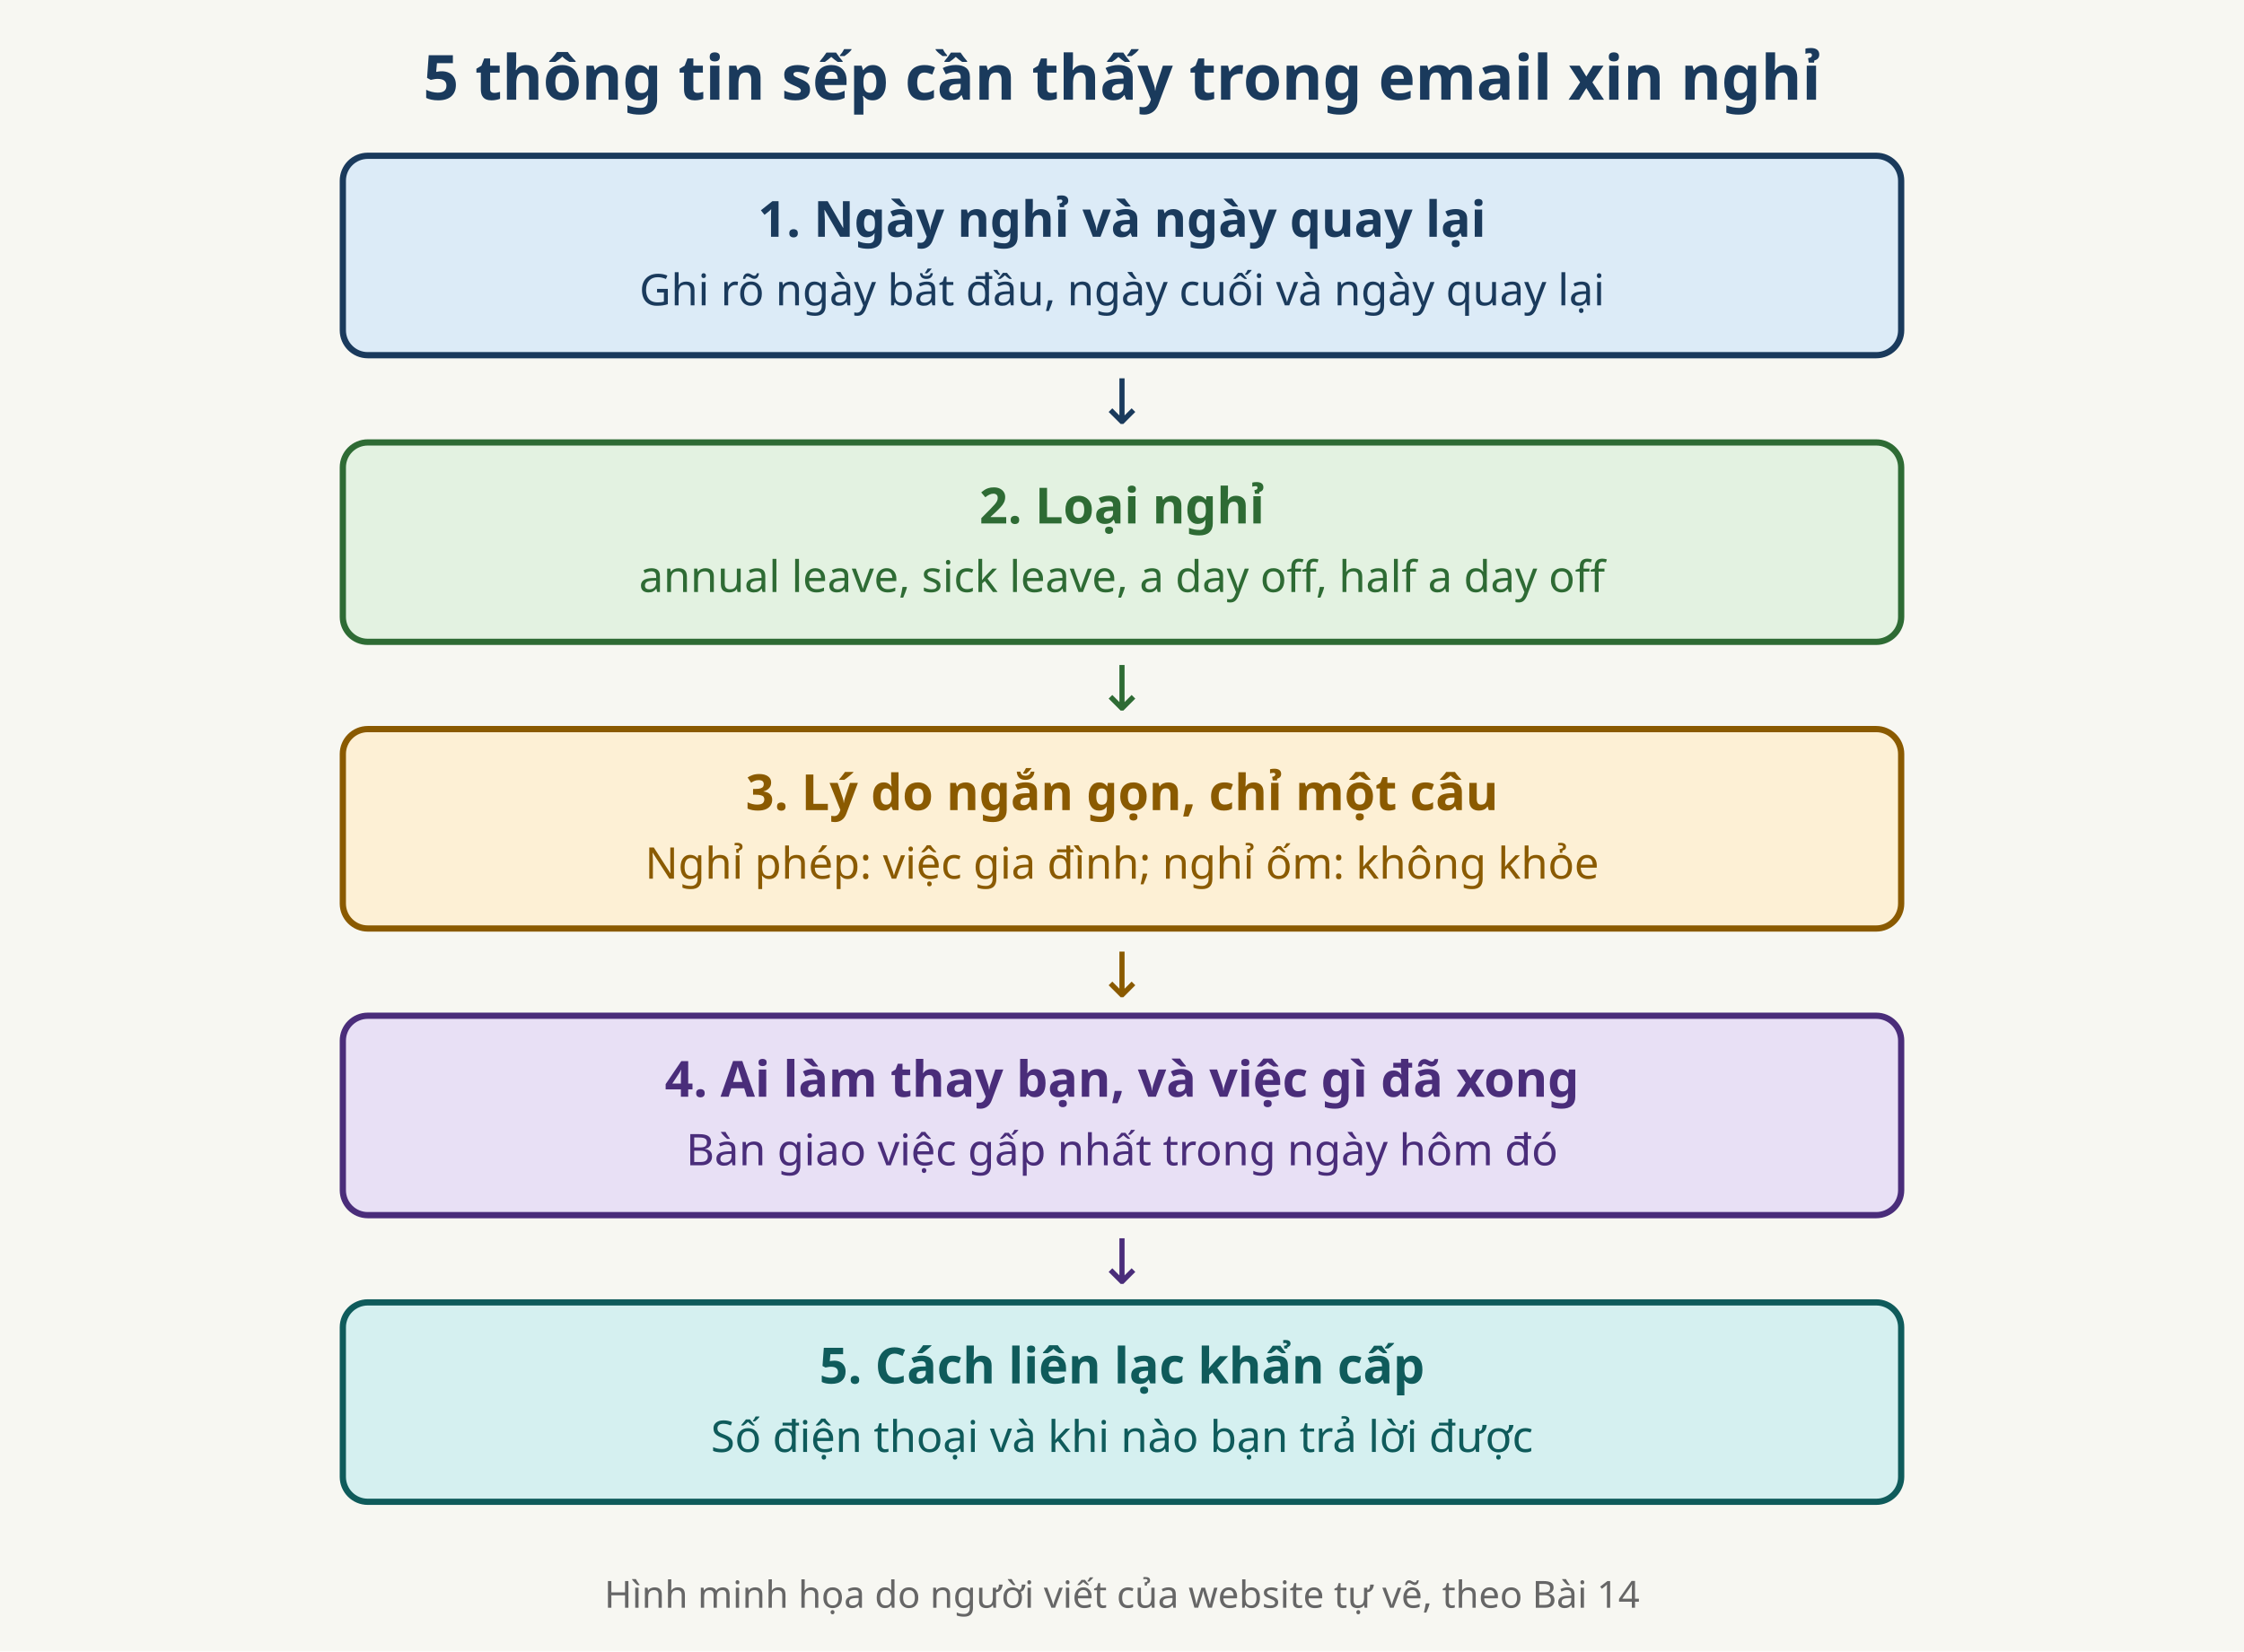
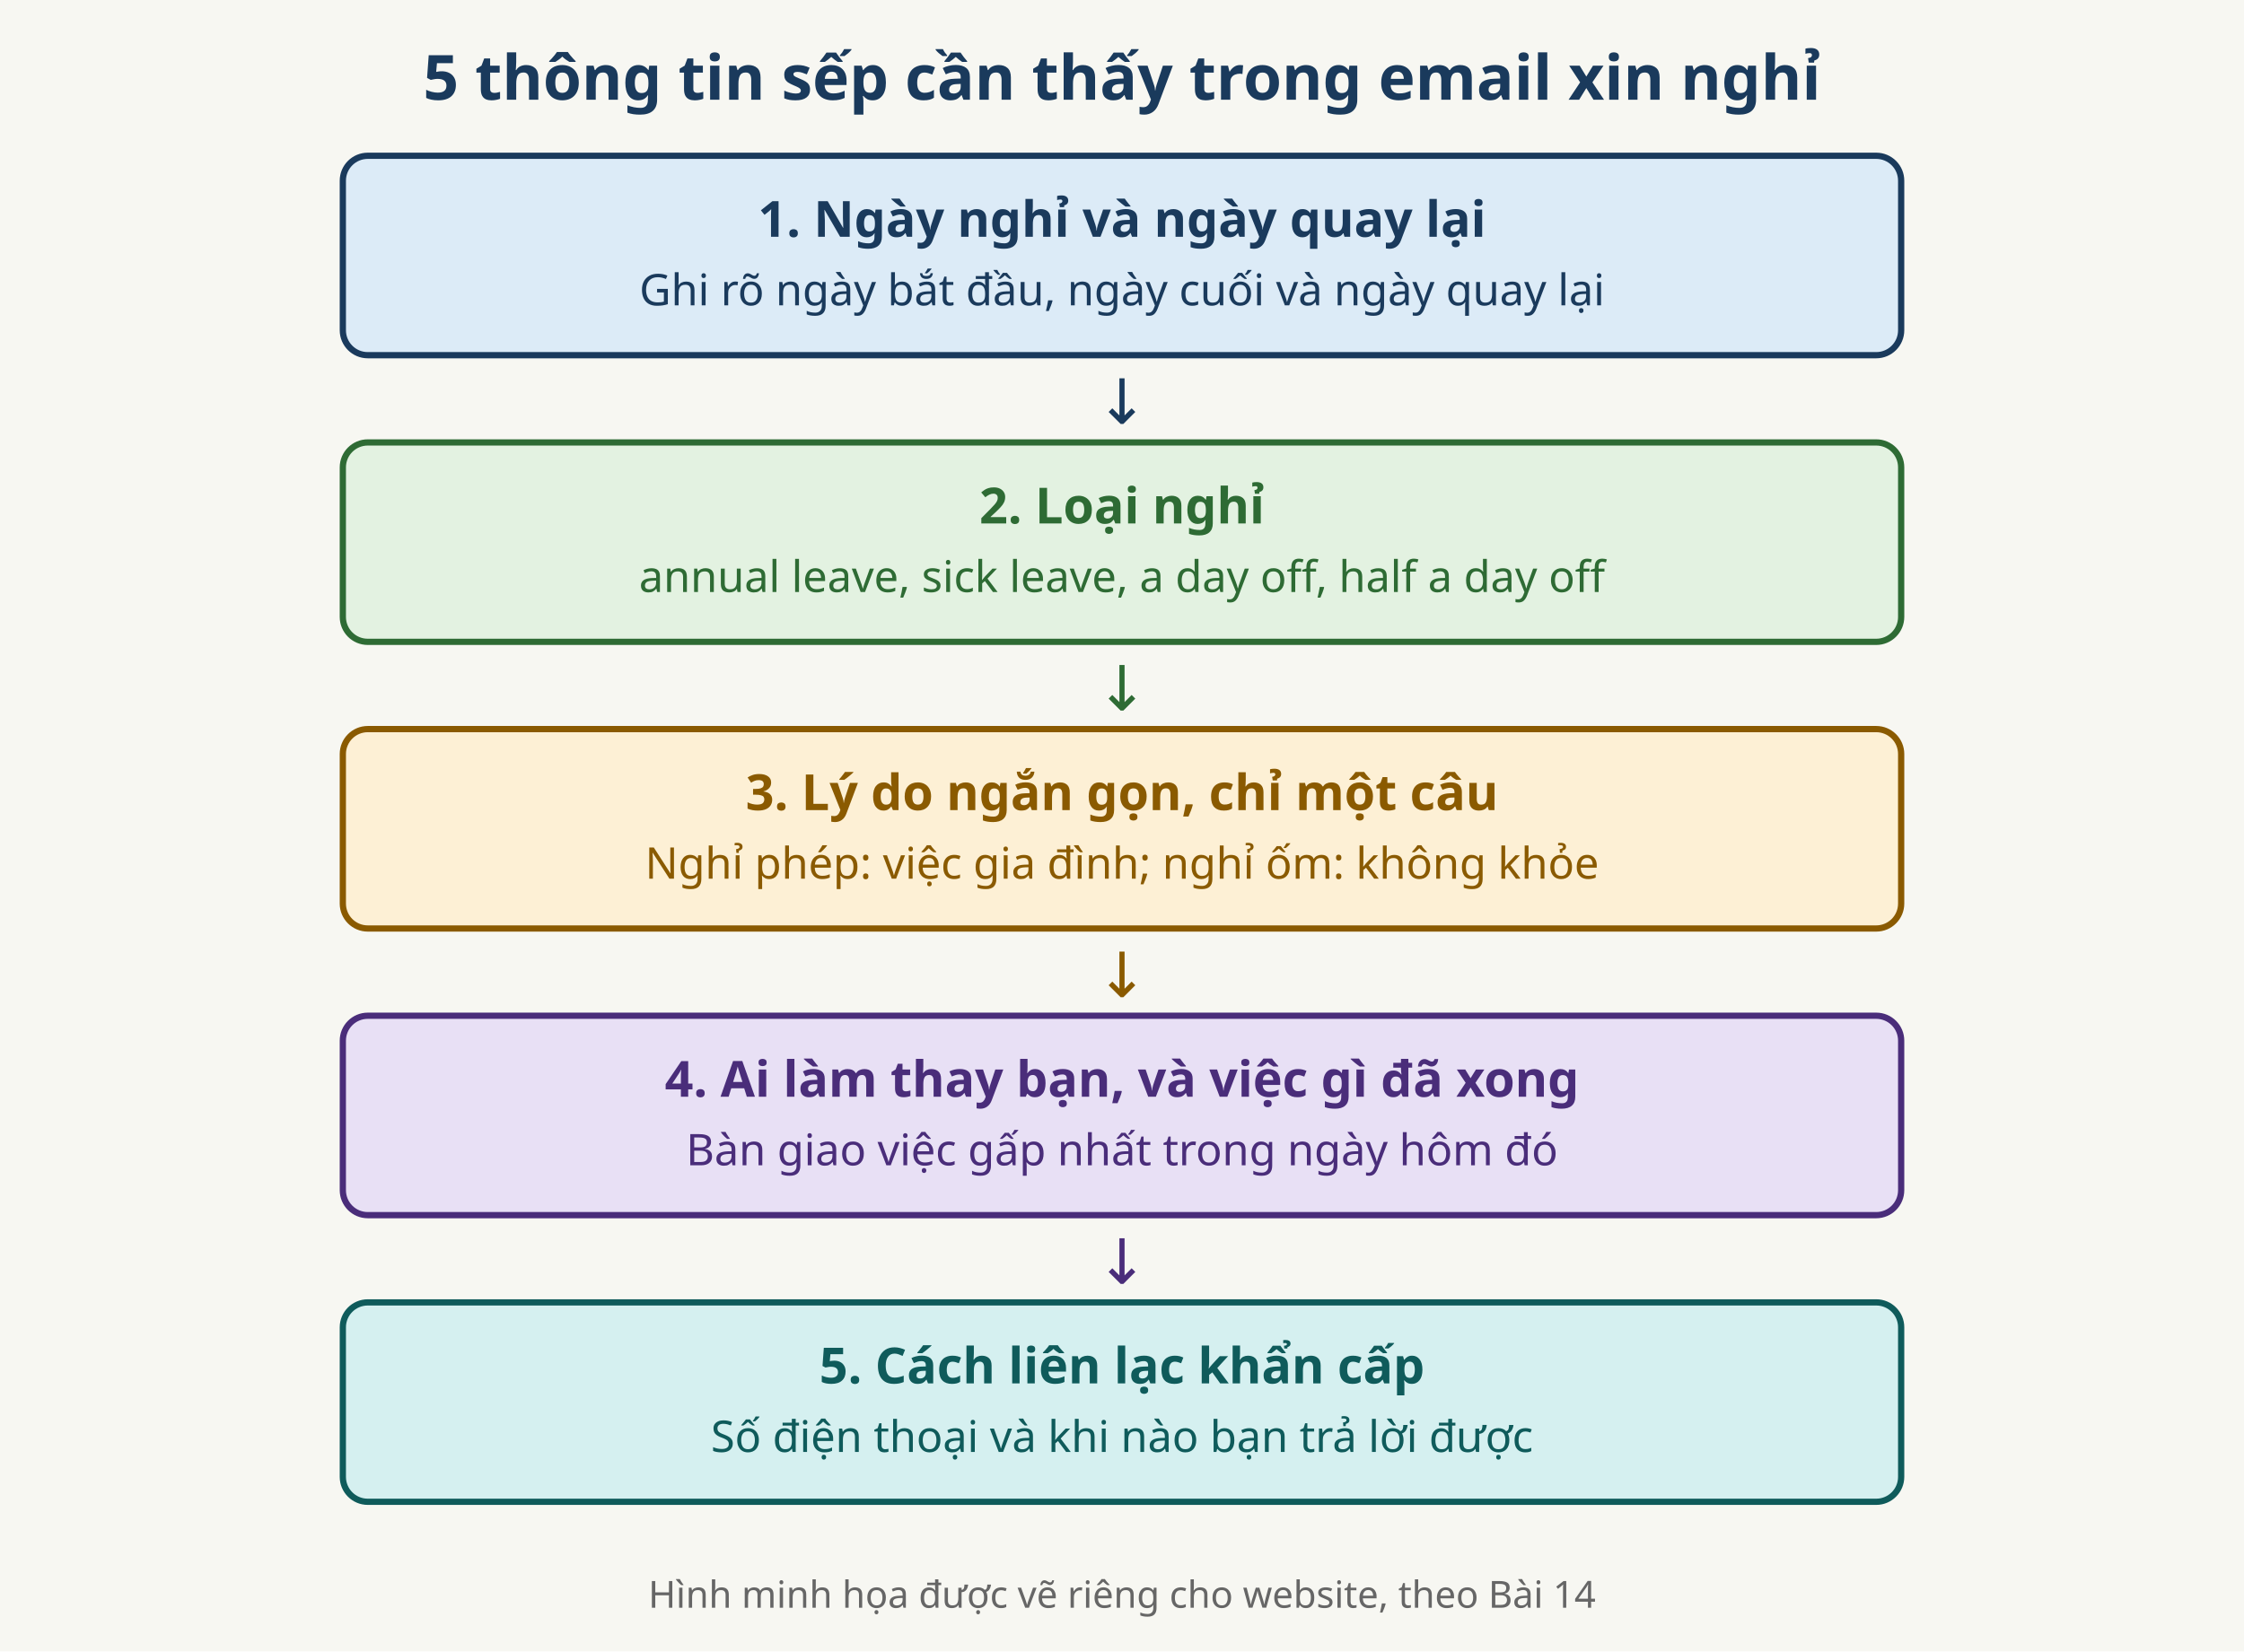
<svg xmlns="http://www.w3.org/2000/svg" width="720" height="530" viewBox="0 0 720 530" role="img" aria-labelledby="title desc">
  <rect width="720" height="530" fill="#f7f7f2" />
  <text x="360" y="32" text-anchor="middle" font-family="sans-serif" font-size="20" font-weight="bold" fill="#1a3a5c">5 thông tin sếp cần thấy trong email xin nghỉ</text>
  <g font-family="sans-serif">
    <rect x="110" y="50" width="500" height="64" rx="8" fill="#dcebf7" stroke="#1a3a5c" stroke-width="2" />
    <text x="360" y="76" text-anchor="middle" font-size="16" font-weight="bold" fill="#1a3a5c">1. Ngày nghỉ và ngày quay lại</text>
    <text x="360" y="98" text-anchor="middle" font-size="14" fill="#1a3a5c">Ghi rõ ngày bắt đầu, ngày cuối và ngày quay lại</text>
    <text x="360" y="136" text-anchor="middle" font-size="20" fill="#1a3a5c">↓</text>
    <rect x="110" y="142" width="500" height="64" rx="8" fill="#e3f2e1" stroke="#2e6b34" stroke-width="2" />
    <text x="360" y="168" text-anchor="middle" font-size="16" font-weight="bold" fill="#2e6b34">2. Loại nghỉ</text>
    <text x="360" y="190" text-anchor="middle" font-size="14" fill="#2e6b34">annual leave, sick leave, a day off, half a day off</text>
    <text x="360" y="228" text-anchor="middle" font-size="20" fill="#2e6b34">↓</text>
    <rect x="110" y="234" width="500" height="64" rx="8" fill="#fdf0d5" stroke="#8a5a00" stroke-width="2" />
    <text x="360" y="260" text-anchor="middle" font-size="16" font-weight="bold" fill="#8a5a00">3. Lý do ngắn gọn, chỉ một câu</text>
    <text x="360" y="282" text-anchor="middle" font-size="14" fill="#8a5a00">Nghỉ phép: việc gia đình; nghỉ ốm: không khỏe</text>
    <text x="360" y="320" text-anchor="middle" font-size="20" fill="#8a5a00">↓</text>
    <rect x="110" y="326" width="500" height="64" rx="8" fill="#e8e0f5" stroke="#4a2d7a" stroke-width="2" />
    <text x="360" y="352" text-anchor="middle" font-size="16" font-weight="bold" fill="#4a2d7a">4. Ai làm thay bạn, và việc gì đã xong</text>
    <text x="360" y="374" text-anchor="middle" font-size="14" fill="#4a2d7a">Bàn giao việc gấp nhất trong ngày hôm đó</text>
    <text x="360" y="412" text-anchor="middle" font-size="20" fill="#4a2d7a">↓</text>
    <rect x="110" y="418" width="500" height="64" rx="8" fill="#d5f0f0" stroke="#0f5b5b" stroke-width="2" />
    <text x="360" y="444" text-anchor="middle" font-size="16" font-weight="bold" fill="#0f5b5b">5. Cách liên lạc khẩn cấp</text>
    <text x="360" y="466" text-anchor="middle" font-size="14" fill="#0f5b5b">Số điện thoại và khi nào bạn trả lời được</text>
  </g>
-   <text x="360" y="516" text-anchor="middle" font-family="sans-serif" font-size="12" fill="#666">Hình minh họa do người viết của website tự vẽ, theo Bài 14</text>
+   <text x="360" y="516" text-anchor="middle" font-family="sans-serif" font-size="12" fill="#666">Hình minh họa được vẽ riêng cho website, theo Bài 14</text>
</svg>
